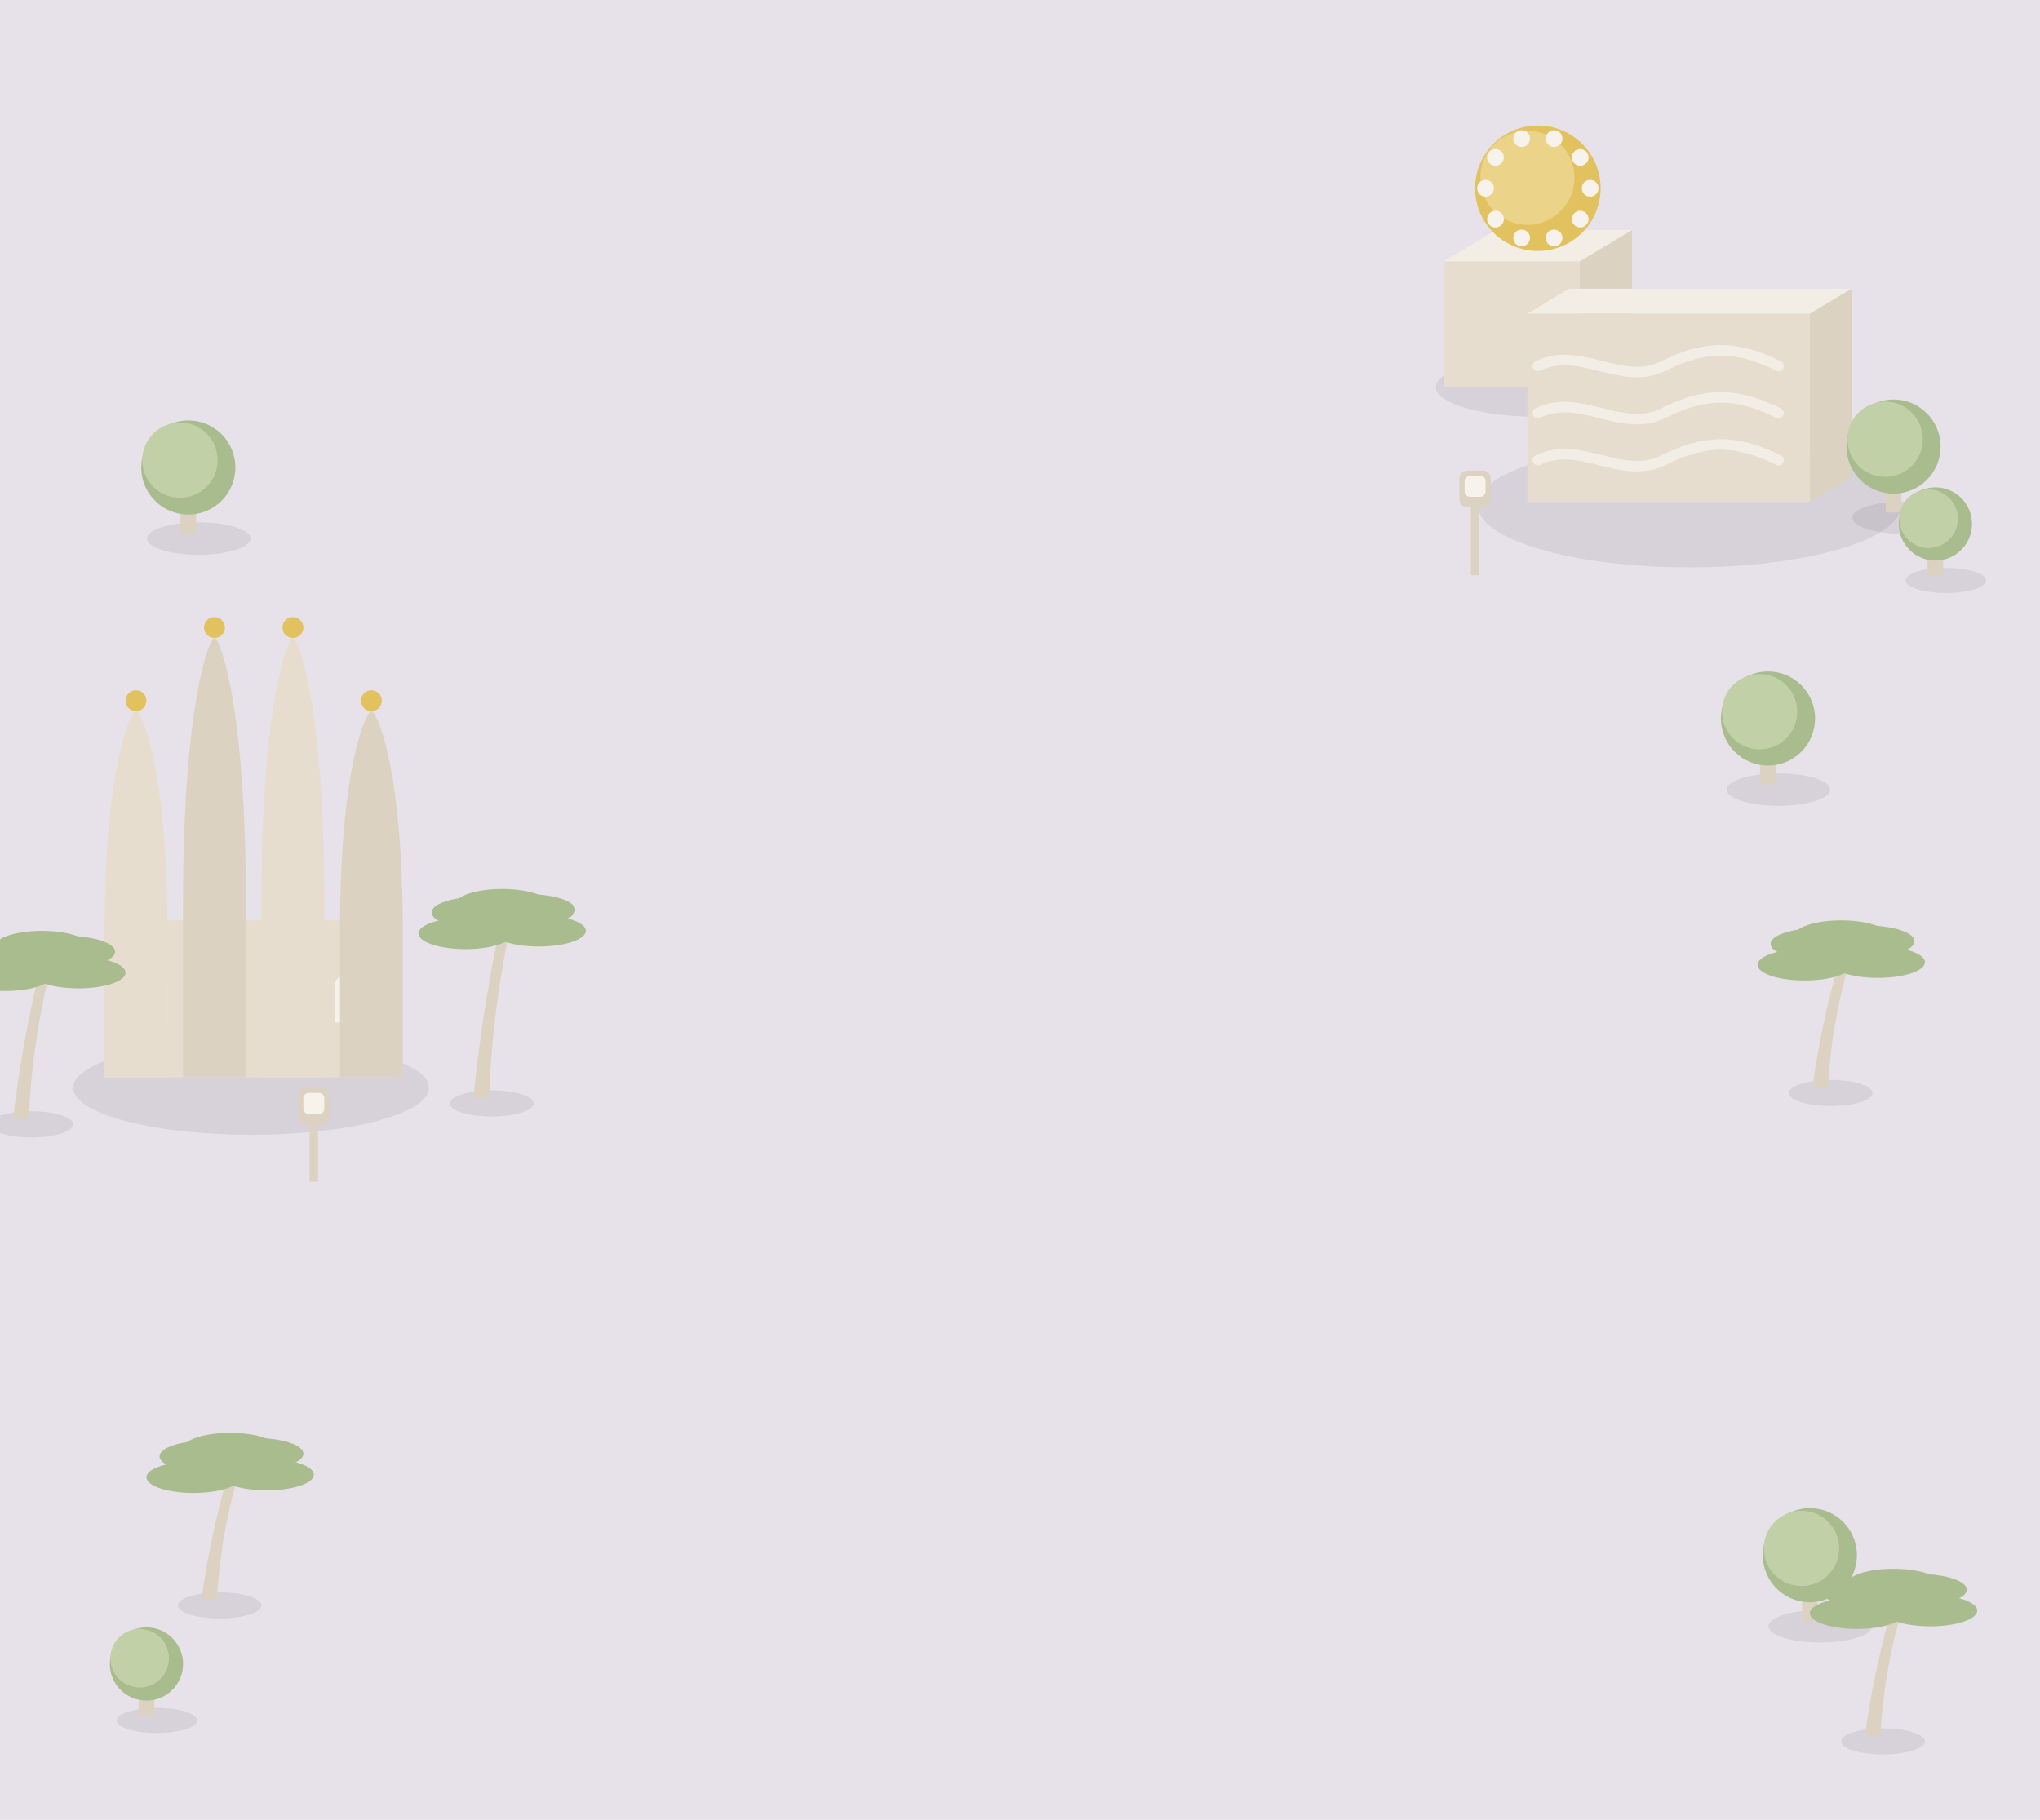
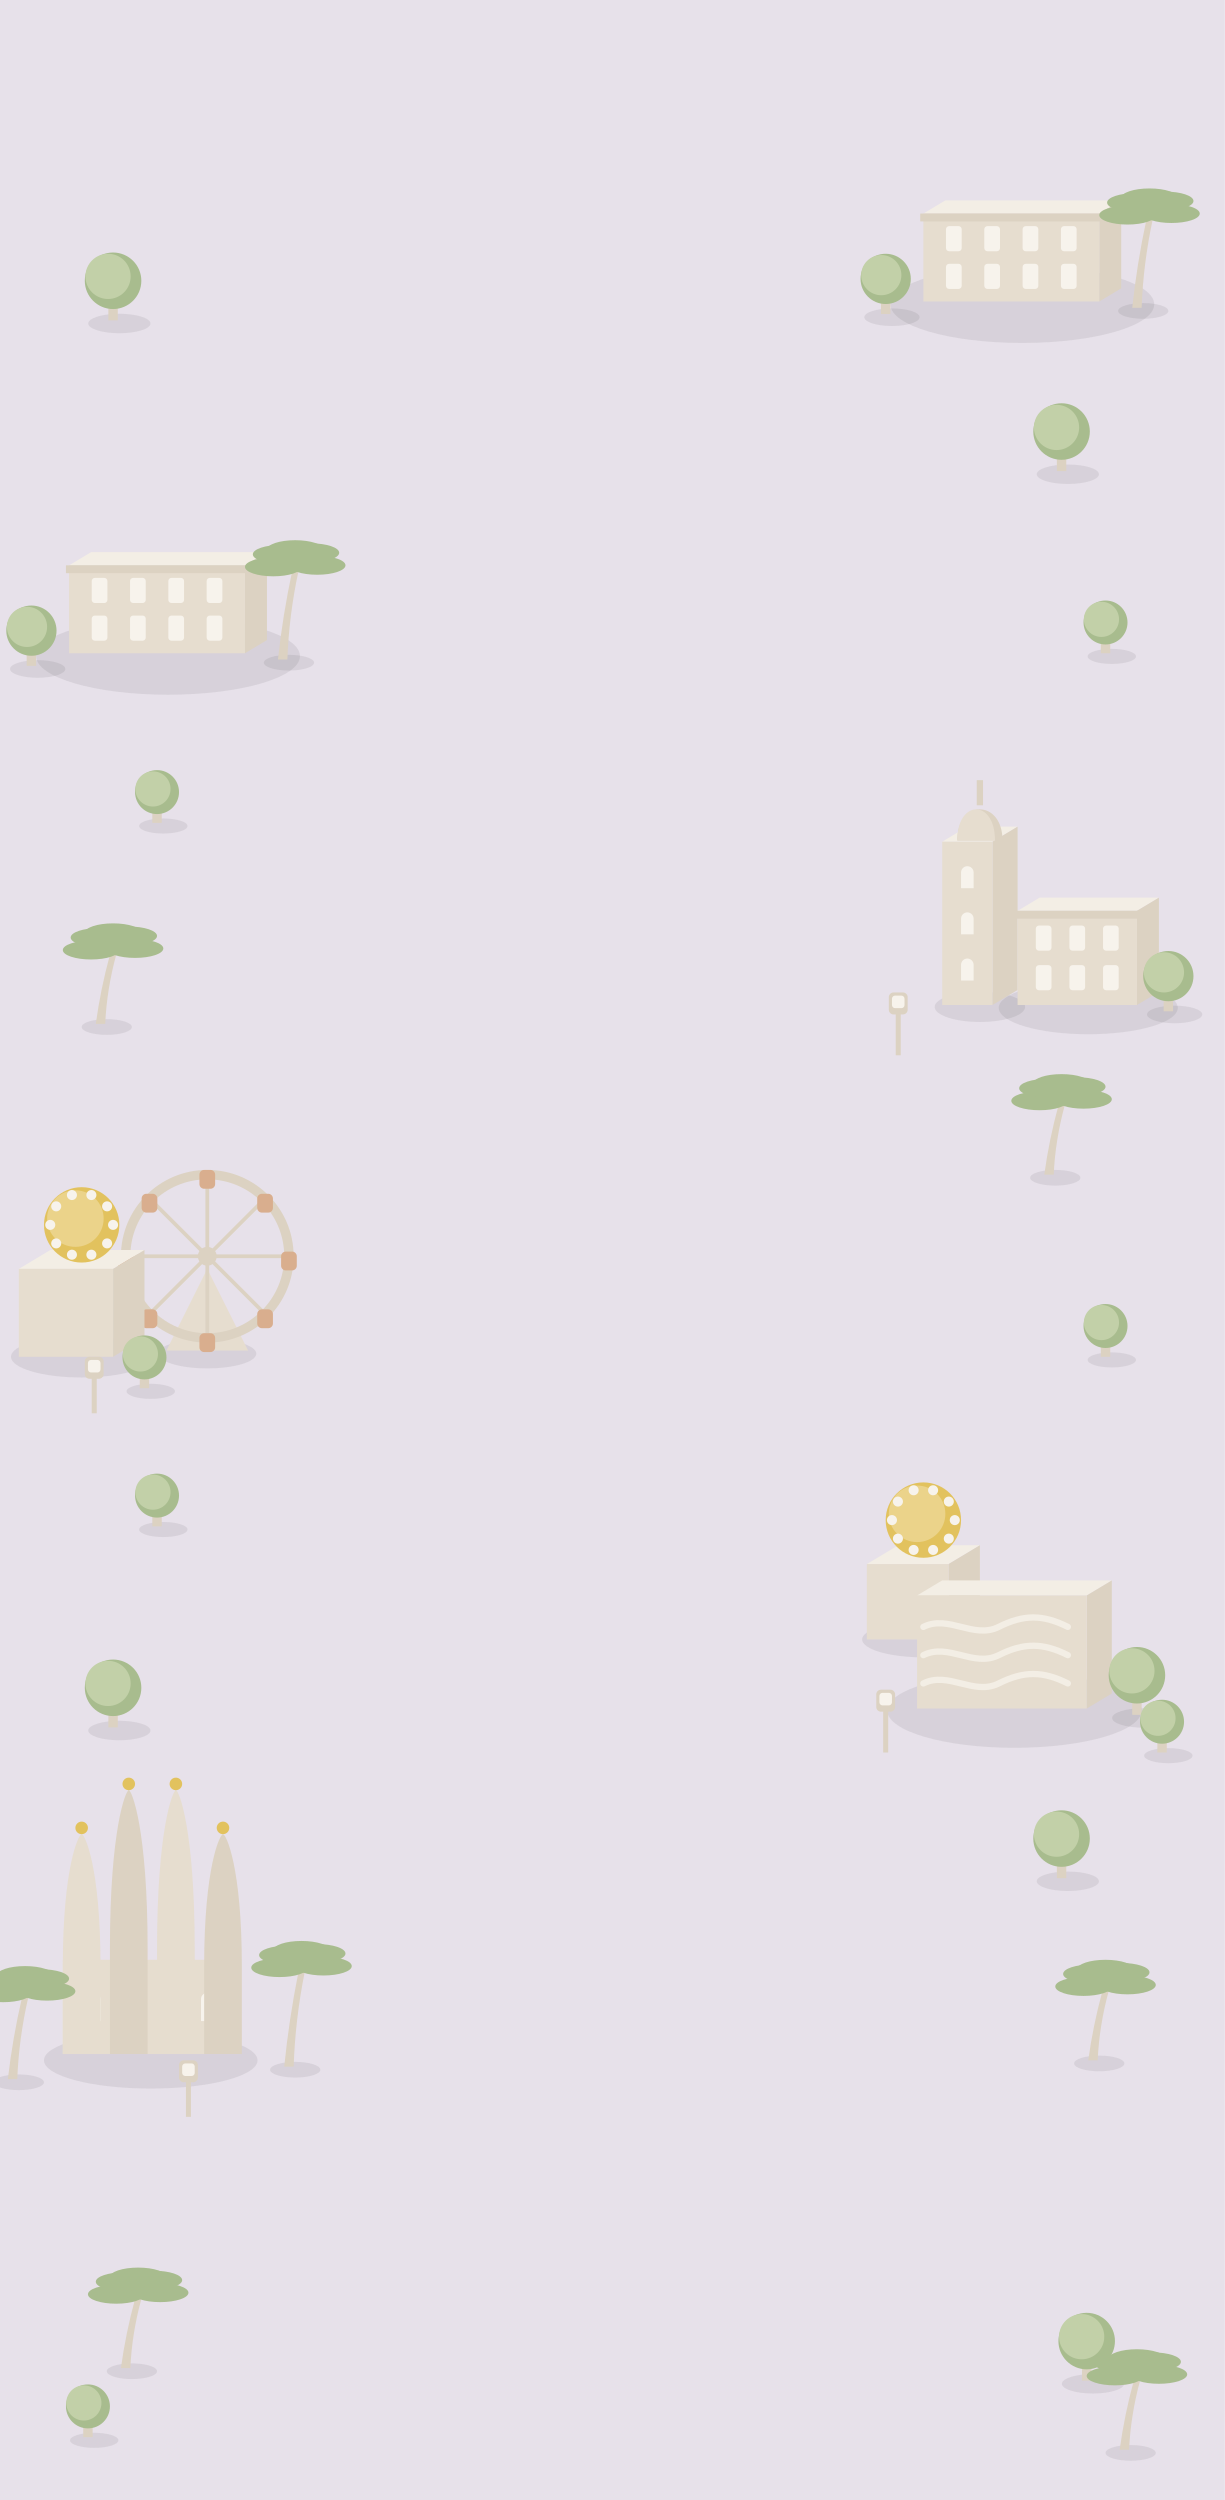
- <svg xmlns="http://www.w3.org/2000/svg" viewBox="0 0 390 348" width="390" height="348" data-points="270,196 126,84">
+ <svg xmlns="http://www.w3.org/2000/svg" viewBox="0 0 390 796" width="390" height="796" data-points="274,644 118,532 270,420 126,308 272,196 120,84">
  <style>.tint{fill:#e7e1ea}.c0{fill:#efe8dd}.s-c0{stroke:#efe8dd}.c1{fill:#e6ddcf}.s-c1{stroke:#e6ddcf}.c2{fill:#dcd2c2}.s-c2{stroke:#dcd2c2}.c3{fill:#f3eee5}.s-c3{stroke:#f3eee5}.c4{fill:#f7f3ec}.s-c4{stroke:#f7f3ec}.c5{fill:#d9ae8e}.s-c5{stroke:#d9ae8e}.c6{fill:#c8957a}.s-c6{stroke:#c8957a}.c7{fill:#cdc9d2}.s-c7{stroke:#cdc9d2}.c8{fill:#b6b1bd}.s-c8{stroke:#b6b1bd}.c9{fill:#c2d0a8}.s-c9{stroke:#c2d0a8}.c10{fill:#a8bc8e}.s-c10{stroke:#a8bc8e}.c11{fill:#cfe0e4}.s-c11{stroke:#cfe0e4}.c12{fill:#e9f2f3}.s-c12{stroke:#e9f2f3}.c13{fill:rgba(35, 32, 28, .08)}.s-c13{stroke:rgba(35, 32, 28, .08)}.c14{fill:#e9b97c}.s-c14{stroke:#e9b97c}.c15{fill:#e6d9b8}.s-c15{stroke:#e6d9b8}.c16{fill:#d9c9a3}.s-c16{stroke:#d9c9a3}.c17{fill:#e3d8ac}.s-c17{stroke:#e3d8ac}.c18{fill:#d4c694}.s-c18{stroke:#d4c694}.c19{fill:#e9dba0}.s-c19{stroke:#e9dba0}.c20{fill:#d9c884}.s-c20{stroke:#d9c884}.c21{fill:#e2c25e}.s-c21{stroke:#e2c25e}.c22{fill:#ebd38a}.s-c22{stroke:#ebd38a}.c23{fill:#e7c98a}.s-c23{stroke:#e7c98a}@media(prefers-color-scheme:dark){.tint{fill:#25222a}.c0{fill:#2c2721}.s-c0{stroke:#2c2721}.c1{fill:#373129}.s-c1{stroke:#373129}.c2{fill:#2d2823}.s-c2{stroke:#2d2823}.c3{fill:#433c33}.s-c3{stroke:#433c33}.c4{fill:#8b7146}.s-c4{stroke:#8b7146}.c5{fill:#5c4136}.s-c5{stroke:#5c4136}.c6{fill:#4b342b}.s-c6{stroke:#4b342b}.c7{fill:#3c3b42}.s-c7{stroke:#3c3b42}.c8{fill:#2f2e35}.s-c8{stroke:#2f2e35}.c9{fill:#3f4b34}.s-c9{stroke:#3f4b34}.c10{fill:#33402a}.s-c10{stroke:#33402a}.c11{fill:#2a3a40}.s-c11{stroke:#2a3a40}.c12{fill:#354850}.s-c12{stroke:#354850}.c13{fill:rgba(0, 0, 0, .28)}.s-c13{stroke:rgba(0, 0, 0, .28)}.c14{fill:#8c6a44}.s-c14{stroke:#8c6a44}.c15{fill:#58492f}.s-c15{stroke:#58492f}.c16{fill:#4a3d28}.s-c16{stroke:#4a3d28}.c17{fill:#4a4430}.s-c17{stroke:#4a4430}.c18{fill:#403a27}.s-c18{stroke:#403a27}.c19{fill:#55502f}.s-c19{stroke:#55502f}.c20{fill:#4a4528}.s-c20{stroke:#4a4528}.c21{fill:#8f7430}.s-c21{stroke:#8f7430}.c22{fill:#a3863c}.s-c22{stroke:#a3863c}.c23{fill:#7a6236}.s-c23{stroke:#7a6236}}</style>
-   <rect x="0" y="0" width="390" height="348" class="tint" />
-   <ellipse cx="294" cy="74" rx="19.5" ry="5.7" class="c13" />
-   <path d="M276 50 L302 50 L312 44 L286 44Z" class="c3" />
-   <path d="M302 74 L302 50 L312 44 L312 68Z" class="c2" />
-   <rect x="276" y="50" width="26" height="24" class="c1" />
-   <circle cx="294" cy="36" r="12" class="c21" />
-   <circle cx="292" cy="34" r="9" class="c22" />
-   <circle cx="304" cy="36" r="1.6" class="c4" />
-   <circle cx="302.1" cy="41.9" r="1.6" class="c4" />
-   <circle cx="297.1" cy="45.5" r="1.6" class="c4" />
-   <circle cx="290.9" cy="45.5" r="1.6" class="c4" />
-   <circle cx="285.9" cy="41.9" r="1.6" class="c4" />
-   <circle cx="284" cy="36" r="1.6" class="c4" />
-   <circle cx="285.9" cy="30.1" r="1.6" class="c4" />
-   <circle cx="290.9" cy="26.5" r="1.6" class="c4" />
-   <circle cx="297.1" cy="26.5" r="1.6" class="c4" />
-   <circle cx="302.1" cy="30.1" r="1.6" class="c4" />
-   <ellipse cx="323" cy="96.6" rx="40.5" ry="11.9" class="c13" />
-   <path d="M292 60 L346 60 L354 55.2 L300 55.2Z" class="c3" />
-   <path d="M346 96 L346 60 L354 55.2 L354 91.2Z" class="c2" />
-   <rect x="292" y="60" width="54" height="36" class="c1" />
-   <path d="M294 70c8 -4 16 4 24 0s14 -4 22 0" fill="none" class="s-c3" stroke-width="2" stroke-linecap="round" stroke-linejoin="round" />
-   <path d="M294 79c8 -4 16 4 24 0s14 -4 22 0" fill="none" class="s-c3" stroke-width="2" stroke-linecap="round" stroke-linejoin="round" />
-   <path d="M294 88c8 -4 16 4 24 0s14 -4 22 0" fill="none" class="s-c3" stroke-width="2" stroke-linecap="round" stroke-linejoin="round" />
-   <ellipse cx="364" cy="99" rx="9.9" ry="3.1" class="c13" />
-   <rect x="360.5" y="89.9" width="3" height="8.1" class="c2" />
-   <circle cx="362" cy="85.4" r="9" class="c10" />
-   <circle cx="360.4" cy="84" r="7.2" class="c9" />
+   <rect x="0" y="0" width="390" height="796" class="tint" />
+   <ellipse cx="325.5" cy="96.9" rx="42" ry="12.3" class="c13" />
+   <path d="M294 68 L350 68 L357 63.8 L301 63.8Z" class="c3" />
+   <path d="M350 96 L350 68 L357 63.8 L357 91.8Z" class="c2" />
+   <rect x="294" y="68" width="56" height="28" class="c1" />
+   <rect x="293" y="68" width="58" height="2.5" class="c2" />
+   <rect x="301.2" y="72" width="5" height="8" class="c4" rx="1" />
+   <rect x="301.2" y="84" width="5" height="8" class="c4" rx="1" />
+   <rect x="313.4" y="72" width="5" height="8" class="c4" rx="1" />
+   <rect x="313.4" y="84" width="5" height="8" class="c4" rx="1" />
+   <rect x="325.6" y="72" width="5" height="8" class="c4" rx="1" />
+   <rect x="325.6" y="84" width="5" height="8" class="c4" rx="1" />
+   <rect x="337.8" y="72" width="5" height="8" class="c4" rx="1" />
+   <rect x="337.8" y="84" width="5" height="8" class="c4" rx="1" />
+   <ellipse cx="364" cy="99" rx="8" ry="2.5" class="c13" />
+   <path d="M360.5 98Q362 84 365 70L367 70Q364 84 363.5 98Z" class="c2" />
+   <ellipse cx="359" cy="68.5" rx="9" ry="3" class="c10" />
+   <ellipse cx="373" cy="68" rx="9" ry="3" class="c10" />
+   <ellipse cx="361.5" cy="64.5" rx="9" ry="3" class="c10" />
+   <ellipse cx="371" cy="64" rx="9" ry="3" class="c10" />
+   <ellipse cx="366" cy="63" rx="9" ry="3" class="c10" />
+   <ellipse cx="284" cy="101" rx="8.8" ry="2.8" class="c13" />
+   <rect x="280.5" y="92.8" width="3" height="7.2" class="c2" />
+   <circle cx="282" cy="88.8" r="8" class="c10" />
+   <circle cx="280.6" cy="87.6" r="6.4" class="c9" />
  <ellipse cx="38" cy="103" rx="9.9" ry="3.1" class="c13" />
  <rect x="34.5" y="93.9" width="3" height="8.1" class="c2" />
  <circle cx="36" cy="89.4" r="9" class="c10" />
  <circle cx="34.4" cy="88" r="7.2" class="c9" />
-   <rect x="281.2" y="96" width="1.6" height="14" class="c2" />
-   <rect x="279" y="90" width="6" height="7" class="c2" rx="1.5" />
-   <rect x="280" y="91" width="4" height="4" class="c4" rx="1" />
-   <ellipse cx="372" cy="111" rx="7.7" ry="2.4" class="c13" />
-   <rect x="368.5" y="103.7" width="3" height="6.3" class="c2" />
-   <circle cx="370" cy="100.2" r="7" class="c10" />
-   <circle cx="368.7" cy="99.2" r="5.6" class="c9" />
  <ellipse cx="340" cy="151" rx="9.9" ry="3.1" class="c13" />
  <rect x="336.5" y="141.9" width="3" height="8.1" class="c2" />
  <circle cx="338" cy="137.4" r="9" class="c10" />
  <circle cx="336.4" cy="136.1" r="7.2" class="c9" />
-   <ellipse cx="48" cy="208" rx="34" ry="9" class="c13" />
-   <rect x="20" y="176" width="56" height="30" class="c1" />
-   <path d="M28 195.5V188.5a2 2 0 0 1 4 0V195.5Z" class="c4" />
-   <path d="M40 195.5V188.5a2 2 0 0 1 4 0V195.5Z" class="c4" />
-   <path d="M52 195.5V188.5a2 2 0 0 1 4 0V195.5Z" class="c4" />
-   <path d="M64 195.5V188.5a2 2 0 0 1 4 0V195.5Z" class="c4" />
-   <path d="M20 206V178C20 146.5 25 136 26 136C27 136 32 146.5 32 178V206Z" class="c1" />
-   <circle cx="26" cy="134" r="2" class="c21" />
-   <path d="M35 206V172.4C35 134.6 40 122 41 122C42 122 47 134.6 47 172.4V206Z" class="c2" />
-   <circle cx="41" cy="120" r="2" class="c21" />
-   <path d="M50 206V172.4C50 134.6 55 122 56 122C57 122 62 134.6 62 172.4V206Z" class="c1" />
-   <circle cx="56" cy="120" r="2" class="c21" />
-   <path d="M65 206V178C65 146.5 70 136 71 136C72 136 77 146.5 77 178V206Z" class="c2" />
-   <circle cx="71" cy="134" r="2" class="c21" />
-   <ellipse cx="350" cy="209" rx="8" ry="2.5" class="c13" />
-   <path d="M346.5 208Q348 197 351 186L353 186Q350 197 349.5 208Z" class="c2" />
-   <ellipse cx="345" cy="184.5" rx="9" ry="3" class="c10" />
-   <ellipse cx="359" cy="184" rx="9" ry="3" class="c10" />
-   <ellipse cx="347.5" cy="180.5" rx="9" ry="3" class="c10" />
-   <ellipse cx="357" cy="180" rx="9" ry="3" class="c10" />
-   <ellipse cx="352" cy="179" rx="9" ry="3" class="c10" />
-   <ellipse cx="94" cy="211" rx="8" ry="2.5" class="c13" />
-   <path d="M90.5 210Q92 195 95 180L97 180Q94 195 93.5 210Z" class="c2" />
-   <ellipse cx="89" cy="178.5" rx="9" ry="3" class="c10" />
-   <ellipse cx="103" cy="178" rx="9" ry="3" class="c10" />
-   <ellipse cx="91.5" cy="174.5" rx="9" ry="3" class="c10" />
-   <ellipse cx="101" cy="174" rx="9" ry="3" class="c10" />
-   <ellipse cx="96" cy="173" rx="9" ry="3" class="c10" />
-   <ellipse cx="6" cy="215" rx="8" ry="2.5" class="c13" />
-   <path d="M2.5 214Q4 201 7 188L9 188Q6 201 5.5 214Z" class="c2" />
-   <ellipse cx="1" cy="186.5" rx="9" ry="3" class="c10" />
-   <ellipse cx="15" cy="186" rx="9" ry="3" class="c10" />
-   <ellipse cx="3.5" cy="182.5" rx="9" ry="3" class="c10" />
-   <ellipse cx="13" cy="182" rx="9" ry="3" class="c10" />
-   <ellipse cx="8" cy="181" rx="9" ry="3" class="c10" />
-   <rect x="59.2" y="214" width="1.6" height="12" class="c2" />
-   <rect x="57" y="208" width="6" height="7" class="c2" rx="1.5" />
-   <rect x="58" y="209" width="4" height="4" class="c4" rx="1" />
-   <ellipse cx="42" cy="307" rx="8" ry="2.5" class="c13" />
-   <path d="M38.5 306Q40 295 43 284L45 284Q42 295 41.5 306Z" class="c2" />
-   <ellipse cx="37" cy="282.5" rx="9" ry="3" class="c10" />
-   <ellipse cx="51" cy="282" rx="9" ry="3" class="c10" />
-   <ellipse cx="39.5" cy="278.5" rx="9" ry="3" class="c10" />
-   <ellipse cx="49" cy="278" rx="9" ry="3" class="c10" />
-   <ellipse cx="44" cy="277" rx="9" ry="3" class="c10" />
-   <ellipse cx="348" cy="311" rx="9.9" ry="3.1" class="c13" />
-   <rect x="344.5" y="301.9" width="3" height="8.1" class="c2" />
-   <circle cx="346" cy="297.4" r="9" class="c10" />
-   <circle cx="344.4" cy="296.1" r="7.2" class="c9" />
-   <ellipse cx="30" cy="329" rx="7.7" ry="2.4" class="c13" />
-   <rect x="26.5" y="321.7" width="3" height="6.3" class="c2" />
-   <circle cx="28" cy="318.2" r="7" class="c10" />
-   <circle cx="26.7" cy="317.1" r="5.6" class="c9" />
-   <ellipse cx="360" cy="333" rx="8" ry="2.5" class="c13" />
-   <path d="M356.5 332Q358 321 361 310L363 310Q360 321 359.5 332Z" class="c2" />
-   <ellipse cx="355" cy="308.5" rx="9" ry="3" class="c10" />
-   <ellipse cx="369" cy="308" rx="9" ry="3" class="c10" />
-   <ellipse cx="357.5" cy="304.5" rx="9" ry="3" class="c10" />
-   <ellipse cx="367" cy="304" rx="9" ry="3" class="c10" />
-   <ellipse cx="362" cy="303" rx="9" ry="3" class="c10" />
+   <ellipse cx="53.5" cy="208.9" rx="42" ry="12.3" class="c13" />
+   <path d="M22 180 L78 180 L85 175.8 L29 175.8Z" class="c3" />
+   <path d="M78 208 L78 180 L85 175.8 L85 203.8Z" class="c2" />
+   <rect x="22" y="180" width="56" height="28" class="c1" />
+   <rect x="21" y="180" width="58" height="2.5" class="c2" />
+   <rect x="29.2" y="184" width="5" height="8" class="c4" rx="1" />
+   <rect x="29.2" y="196" width="5" height="8" class="c4" rx="1" />
+   <rect x="41.4" y="184" width="5" height="8" class="c4" rx="1" />
+   <rect x="41.4" y="196" width="5" height="8" class="c4" rx="1" />
+   <rect x="53.6" y="184" width="5" height="8" class="c4" rx="1" />
+   <rect x="53.6" y="196" width="5" height="8" class="c4" rx="1" />
+   <rect x="65.8" y="184" width="5" height="8" class="c4" rx="1" />
+   <rect x="65.8" y="196" width="5" height="8" class="c4" rx="1" />
+   <ellipse cx="354" cy="209" rx="7.7" ry="2.4" class="c13" />
+   <rect x="350.5" y="201.7" width="3" height="6.3" class="c2" />
+   <circle cx="352" cy="198.2" r="7" class="c10" />
+   <circle cx="350.7" cy="197.2" r="5.6" class="c9" />
+   <ellipse cx="92" cy="211" rx="8" ry="2.5" class="c13" />
+   <path d="M88.5 210Q90 196 93 182L95 182Q92 196 91.5 210Z" class="c2" />
+   <ellipse cx="87" cy="180.5" rx="9" ry="3" class="c10" />
+   <ellipse cx="101" cy="180" rx="9" ry="3" class="c10" />
+   <ellipse cx="89.5" cy="176.5" rx="9" ry="3" class="c10" />
+   <ellipse cx="99" cy="176" rx="9" ry="3" class="c10" />
+   <ellipse cx="94" cy="175" rx="9" ry="3" class="c10" />
+   <ellipse cx="12" cy="213" rx="8.8" ry="2.8" class="c13" />
+   <rect x="8.5" y="204.8" width="3" height="7.2" class="c2" />
+   <circle cx="10" cy="200.8" r="8" class="c10" />
+   <circle cx="8.6" cy="199.6" r="6.4" class="c9" />
+   <ellipse cx="52" cy="263" rx="7.7" ry="2.4" class="c13" />
+   <rect x="48.5" y="255.7" width="3" height="6.3" class="c2" />
+   <circle cx="50" cy="252.2" r="7" class="c10" />
+   <circle cx="48.7" cy="251.2" r="5.6" class="c9" />
+   <ellipse cx="312" cy="320.6" rx="14.4" ry="4.8" class="c13" />
+   <path d="M300 268 L316 268 L324 263.2 L308 263.2Z" class="c3" />
+   <path d="M316 320 L316 268 L324 263.2 L324 315.2Z" class="c2" />
+   <rect x="300" y="268" width="16" height="52" class="c1" />
+   <path d="M306 282.8V277.8a2 2 0 0 1 4 0V282.8Z" class="c4" />
+   <path d="M306 297.5V292.5a2 2 0 0 1 4 0V297.5Z" class="c4" />
+   <path d="M306 312.2V307.2a2 2 0 0 1 4 0V312.2Z" class="c4" />
+   <path d="M304.8 267.6C304.8 254.4 319.2 254.4 319.2 267.6Z" class="c2" />
+   <path d="M304.8 267.6C304.8 254.4 316.8 254.4 316.8 267.6Z" class="c1" />
+   <rect x="311" y="248.4" width="2" height="8" class="c2" />
+   <ellipse cx="346.5" cy="320.9" rx="28.5" ry="8.4" class="c13" />
+   <path d="M324 290 L362 290 L369 285.8 L331 285.8Z" class="c3" />
+   <path d="M362 320 L362 290 L369 285.8 L369 315.8Z" class="c2" />
+   <rect x="324" y="290" width="38" height="30" class="c1" />
+   <rect x="323" y="290" width="40" height="2.5" class="c2" />
+   <rect x="329.8" y="294.7" width="5" height="8" class="c4" rx="1" />
+   <rect x="329.8" y="307.3" width="5" height="8" class="c4" rx="1" />
+   <rect x="340.5" y="294.7" width="5" height="8" class="c4" rx="1" />
+   <rect x="340.5" y="307.3" width="5" height="8" class="c4" rx="1" />
+   <rect x="351.2" y="294.7" width="5" height="8" class="c4" rx="1" />
+   <rect x="351.2" y="307.3" width="5" height="8" class="c4" rx="1" />
+   <ellipse cx="374" cy="323" rx="8.8" ry="2.8" class="c13" />
+   <rect x="370.5" y="314.8" width="3" height="7.2" class="c2" />
+   <circle cx="372" cy="310.8" r="8" class="c10" />
+   <circle cx="370.6" cy="309.6" r="6.4" class="c9" />
+   <ellipse cx="34" cy="327" rx="8" ry="2.5" class="c13" />
+   <path d="M30.5 326Q32 315 35 304L37 304Q34 315 33.5 326Z" class="c2" />
+   <ellipse cx="29" cy="302.5" rx="9" ry="3" class="c10" />
+   <ellipse cx="43" cy="302" rx="9" ry="3" class="c10" />
+   <ellipse cx="31.5" cy="298.5" rx="9" ry="3" class="c10" />
+   <ellipse cx="41" cy="298" rx="9" ry="3" class="c10" />
+   <ellipse cx="36" cy="297" rx="9" ry="3" class="c10" />
+   <rect x="285.2" y="322" width="1.6" height="14" class="c2" />
+   <rect x="283" y="316" width="6" height="7" class="c2" rx="1.5" />
+   <rect x="284" y="317" width="4" height="4" class="c4" rx="1" />
+   <ellipse cx="336" cy="375" rx="8" ry="2.5" class="c13" />
+   <path d="M332.5 374Q334 363 337 352L339 352Q336 363 335.5 374Z" class="c2" />
+   <ellipse cx="331" cy="350.5" rx="9" ry="3" class="c10" />
+   <ellipse cx="345" cy="350" rx="9" ry="3" class="c10" />
+   <ellipse cx="333.5" cy="346.5" rx="9" ry="3" class="c10" />
+   <ellipse cx="343" cy="346" rx="9" ry="3" class="c10" />
+   <ellipse cx="338" cy="345" rx="9" ry="3" class="c10" />
+   <ellipse cx="66" cy="431" rx="15.6" ry="4.7" class="c13" />
+   <path d="M53 430 L66 404 L79 430Z" class="c1" />
+   <circle cx="66" cy="400" r="26" fill="none" class="s-c2" stroke-width="3" />
+   <path d="M66 400L92 400" fill="none" class="s-c2" stroke-width="1.2" stroke-linecap="round" stroke-linejoin="round" />
+   <rect x="89.5" y="398.5" width="5" height="6" class="c5" rx="1.5" />
+   <path d="M66 400L84.4 418.4" fill="none" class="s-c2" stroke-width="1.2" stroke-linecap="round" stroke-linejoin="round" />
+   <rect x="81.9" y="416.9" width="5" height="6" class="c5" rx="1.5" />
+   <path d="M66 400L66 426" fill="none" class="s-c2" stroke-width="1.2" stroke-linecap="round" stroke-linejoin="round" />
+   <rect x="63.5" y="424.5" width="5" height="6" class="c5" rx="1.5" />
+   <path d="M66 400L47.6 418.4" fill="none" class="s-c2" stroke-width="1.2" stroke-linecap="round" stroke-linejoin="round" />
+   <rect x="45.1" y="416.9" width="5" height="6" class="c5" rx="1.5" />
+   <path d="M66 400L40 400" fill="none" class="s-c2" stroke-width="1.2" stroke-linecap="round" stroke-linejoin="round" />
+   <rect x="37.5" y="398.5" width="5" height="6" class="c5" rx="1.5" />
+   <path d="M66 400L47.6 381.6" fill="none" class="s-c2" stroke-width="1.2" stroke-linecap="round" stroke-linejoin="round" />
+   <rect x="45.1" y="380.1" width="5" height="6" class="c5" rx="1.5" />
+   <path d="M66 400L66 374" fill="none" class="s-c2" stroke-width="1.2" stroke-linecap="round" stroke-linejoin="round" />
+   <rect x="63.5" y="372.5" width="5" height="6" class="c5" rx="1.5" />
+   <path d="M66 400L84.4 381.6" fill="none" class="s-c2" stroke-width="1.2" stroke-linecap="round" stroke-linejoin="round" />
+   <rect x="81.9" y="380.1" width="5" height="6" class="c5" rx="1.5" />
+   <circle cx="66" cy="400" r="3" class="c2" />
+   <ellipse cx="26" cy="432" rx="22.5" ry="6.6" class="c13" />
+   <path d="M6 404 L36 404 L46 398 L16 398Z" class="c3" />
+   <path d="M36 432 L36 404 L46 398 L46 426Z" class="c2" />
+   <rect x="6" y="404" width="30" height="28" class="c1" />
+   <circle cx="26" cy="390" r="12" class="c21" />
+   <circle cx="24" cy="388" r="9" class="c22" />
+   <circle cx="36" cy="390" r="1.6" class="c4" />
+   <circle cx="34.1" cy="395.9" r="1.6" class="c4" />
+   <circle cx="29.1" cy="399.5" r="1.6" class="c4" />
+   <circle cx="22.9" cy="399.5" r="1.6" class="c4" />
+   <circle cx="17.9" cy="395.9" r="1.6" class="c4" />
+   <circle cx="16" cy="390" r="1.6" class="c4" />
+   <circle cx="17.9" cy="384.1" r="1.6" class="c4" />
+   <circle cx="22.9" cy="380.5" r="1.6" class="c4" />
+   <circle cx="29.1" cy="380.5" r="1.6" class="c4" />
+   <circle cx="34.1" cy="384.1" r="1.6" class="c4" />
+   <ellipse cx="354" cy="433" rx="7.7" ry="2.4" class="c13" />
+   <rect x="350.5" y="425.7" width="3" height="6.3" class="c2" />
+   <circle cx="352" cy="422.2" r="7" class="c10" />
+   <circle cx="350.7" cy="421.1" r="5.6" class="c9" />
+   <ellipse cx="48" cy="443" rx="7.7" ry="2.4" class="c13" />
+   <rect x="44.5" y="435.7" width="3" height="6.3" class="c2" />
+   <circle cx="46" cy="432.2" r="7" class="c10" />
+   <circle cx="44.7" cy="431.1" r="5.6" class="c9" />
+   <rect x="29.2" y="438" width="1.6" height="12" class="c2" />
+   <rect x="27" y="432" width="6" height="7" class="c2" rx="1.5" />
+   <rect x="28" y="433" width="4" height="4" class="c4" rx="1" />
+   <ellipse cx="52" cy="487" rx="7.7" ry="2.4" class="c13" />
+   <rect x="48.5" y="479.7" width="3" height="6.3" class="c2" />
+   <circle cx="50" cy="476.2" r="7" class="c10" />
+   <circle cx="48.7" cy="475.1" r="5.6" class="c9" />
+   <ellipse cx="294" cy="522" rx="19.5" ry="5.7" class="c13" />
+   <path d="M276 498 L302 498 L312 492 L286 492Z" class="c3" />
+   <path d="M302 522 L302 498 L312 492 L312 516Z" class="c2" />
+   <rect x="276" y="498" width="26" height="24" class="c1" />
+   <circle cx="294" cy="484" r="12" class="c21" />
+   <circle cx="292" cy="482" r="9" class="c22" />
+   <circle cx="304" cy="484" r="1.6" class="c4" />
+   <circle cx="302.1" cy="489.9" r="1.6" class="c4" />
+   <circle cx="297.1" cy="493.5" r="1.6" class="c4" />
+   <circle cx="290.9" cy="493.5" r="1.6" class="c4" />
+   <circle cx="285.9" cy="489.9" r="1.6" class="c4" />
+   <circle cx="284" cy="484" r="1.6" class="c4" />
+   <circle cx="285.9" cy="478.1" r="1.6" class="c4" />
+   <circle cx="290.9" cy="474.5" r="1.6" class="c4" />
+   <circle cx="297.1" cy="474.5" r="1.6" class="c4" />
+   <circle cx="302.1" cy="478.1" r="1.6" class="c4" />
+   <ellipse cx="323" cy="544.6" rx="40.5" ry="11.9" class="c13" />
+   <path d="M292 508 L346 508 L354 503.2 L300 503.2Z" class="c3" />
+   <path d="M346 544 L346 508 L354 503.2 L354 539.2Z" class="c2" />
+   <rect x="292" y="508" width="54" height="36" class="c1" />
+   <path d="M294 518c8 -4 16 4 24 0s14 -4 22 0" fill="none" class="s-c3" stroke-width="2" stroke-linecap="round" stroke-linejoin="round" />
+   <path d="M294 527c8 -4 16 4 24 0s14 -4 22 0" fill="none" class="s-c3" stroke-width="2" stroke-linecap="round" stroke-linejoin="round" />
+   <path d="M294 536c8 -4 16 4 24 0s14 -4 22 0" fill="none" class="s-c3" stroke-width="2" stroke-linecap="round" stroke-linejoin="round" />
+   <ellipse cx="364" cy="547" rx="9.9" ry="3.1" class="c13" />
+   <rect x="360.5" y="537.9" width="3" height="8.1" class="c2" />
+   <circle cx="362" cy="533.4" r="9" class="c10" />
+   <circle cx="360.4" cy="532" r="7.2" class="c9" />
+   <ellipse cx="38" cy="551" rx="9.9" ry="3.1" class="c13" />
+   <rect x="34.5" y="541.9" width="3" height="8.1" class="c2" />
+   <circle cx="36" cy="537.4" r="9" class="c10" />
+   <circle cx="34.4" cy="536" r="7.2" class="c9" />
+   <rect x="281.2" y="544" width="1.6" height="14" class="c2" />
+   <rect x="279" y="538" width="6" height="7" class="c2" rx="1.5" />
+   <rect x="280" y="539" width="4" height="4" class="c4" rx="1" />
+   <ellipse cx="372" cy="559" rx="7.7" ry="2.4" class="c13" />
+   <rect x="368.5" y="551.7" width="3" height="6.3" class="c2" />
+   <circle cx="370" cy="548.2" r="7" class="c10" />
+   <circle cx="368.7" cy="547.1" r="5.6" class="c9" />
+   <ellipse cx="340" cy="599" rx="9.9" ry="3.1" class="c13" />
+   <rect x="336.5" y="589.9" width="3" height="8.1" class="c2" />
+   <circle cx="338" cy="585.4" r="9" class="c10" />
+   <circle cx="336.4" cy="584" r="7.2" class="c9" />
+   <ellipse cx="48" cy="656" rx="34" ry="9" class="c13" />
+   <rect x="20" y="624" width="56" height="30" class="c1" />
+   <path d="M28 643.5V636.5a2 2 0 0 1 4 0V643.5Z" class="c4" />
+   <path d="M40 643.5V636.5a2 2 0 0 1 4 0V643.5Z" class="c4" />
+   <path d="M52 643.5V636.5a2 2 0 0 1 4 0V643.5Z" class="c4" />
+   <path d="M64 643.5V636.5a2 2 0 0 1 4 0V643.5Z" class="c4" />
+   <path d="M20 654V626C20 594.5 25 584 26 584C27 584 32 594.5 32 626V654Z" class="c1" />
+   <circle cx="26" cy="582" r="2" class="c21" />
+   <path d="M35 654V620.4C35 582.6 40 570 41 570C42 570 47 582.6 47 620.4V654Z" class="c2" />
+   <circle cx="41" cy="568" r="2" class="c21" />
+   <path d="M50 654V620.4C50 582.6 55 570 56 570C57 570 62 582.6 62 620.4V654Z" class="c1" />
+   <circle cx="56" cy="568" r="2" class="c21" />
+   <path d="M65 654V626C65 594.5 70 584 71 584C72 584 77 594.5 77 626V654Z" class="c2" />
+   <circle cx="71" cy="582" r="2" class="c21" />
+   <ellipse cx="350" cy="657" rx="8" ry="2.5" class="c13" />
+   <path d="M346.5 656Q348 645 351 634L353 634Q350 645 349.5 656Z" class="c2" />
+   <ellipse cx="345" cy="632.5" rx="9" ry="3" class="c10" />
+   <ellipse cx="359" cy="632" rx="9" ry="3" class="c10" />
+   <ellipse cx="347.5" cy="628.5" rx="9" ry="3" class="c10" />
+   <ellipse cx="357" cy="628" rx="9" ry="3" class="c10" />
+   <ellipse cx="352" cy="627" rx="9" ry="3" class="c10" />
+   <ellipse cx="94" cy="659" rx="8" ry="2.5" class="c13" />
+   <path d="M90.5 658Q92 643 95 628L97 628Q94 643 93.5 658Z" class="c2" />
+   <ellipse cx="89" cy="626.5" rx="9" ry="3" class="c10" />
+   <ellipse cx="103" cy="626" rx="9" ry="3" class="c10" />
+   <ellipse cx="91.5" cy="622.5" rx="9" ry="3" class="c10" />
+   <ellipse cx="101" cy="622" rx="9" ry="3" class="c10" />
+   <ellipse cx="96" cy="621" rx="9" ry="3" class="c10" />
+   <ellipse cx="6" cy="663" rx="8" ry="2.5" class="c13" />
+   <path d="M2.5 662Q4 649 7 636L9 636Q6 649 5.5 662Z" class="c2" />
+   <ellipse cx="1" cy="634.5" rx="9" ry="3" class="c10" />
+   <ellipse cx="15" cy="634" rx="9" ry="3" class="c10" />
+   <ellipse cx="3.5" cy="630.5" rx="9" ry="3" class="c10" />
+   <ellipse cx="13" cy="630" rx="9" ry="3" class="c10" />
+   <ellipse cx="8" cy="629" rx="9" ry="3" class="c10" />
+   <rect x="59.2" y="662" width="1.6" height="12" class="c2" />
+   <rect x="57" y="656" width="6" height="7" class="c2" rx="1.5" />
+   <rect x="58" y="657" width="4" height="4" class="c4" rx="1" />
+   <ellipse cx="42" cy="755" rx="8" ry="2.5" class="c13" />
+   <path d="M38.5 754Q40 743 43 732L45 732Q42 743 41.5 754Z" class="c2" />
+   <ellipse cx="37" cy="730.5" rx="9" ry="3" class="c10" />
+   <ellipse cx="51" cy="730" rx="9" ry="3" class="c10" />
+   <ellipse cx="39.5" cy="726.5" rx="9" ry="3" class="c10" />
+   <ellipse cx="49" cy="726" rx="9" ry="3" class="c10" />
+   <ellipse cx="44" cy="725" rx="9" ry="3" class="c10" />
+   <ellipse cx="348" cy="759" rx="9.9" ry="3.1" class="c13" />
+   <rect x="344.5" y="749.9" width="3" height="8.1" class="c2" />
+   <circle cx="346" cy="745.4" r="9" class="c10" />
+   <circle cx="344.4" cy="744" r="7.2" class="c9" />
+   <ellipse cx="30" cy="777" rx="7.7" ry="2.4" class="c13" />
+   <rect x="26.5" y="769.7" width="3" height="6.3" class="c2" />
+   <circle cx="28" cy="766.2" r="7" class="c10" />
+   <circle cx="26.7" cy="765.1" r="5.6" class="c9" />
+   <ellipse cx="360" cy="781" rx="8" ry="2.5" class="c13" />
+   <path d="M356.5 780Q358 769 361 758L363 758Q360 769 359.5 780Z" class="c2" />
+   <ellipse cx="355" cy="756.5" rx="9" ry="3" class="c10" />
+   <ellipse cx="369" cy="756" rx="9" ry="3" class="c10" />
+   <ellipse cx="357.5" cy="752.5" rx="9" ry="3" class="c10" />
+   <ellipse cx="367" cy="752" rx="9" ry="3" class="c10" />
+   <ellipse cx="362" cy="751" rx="9" ry="3" class="c10" />
</svg>
